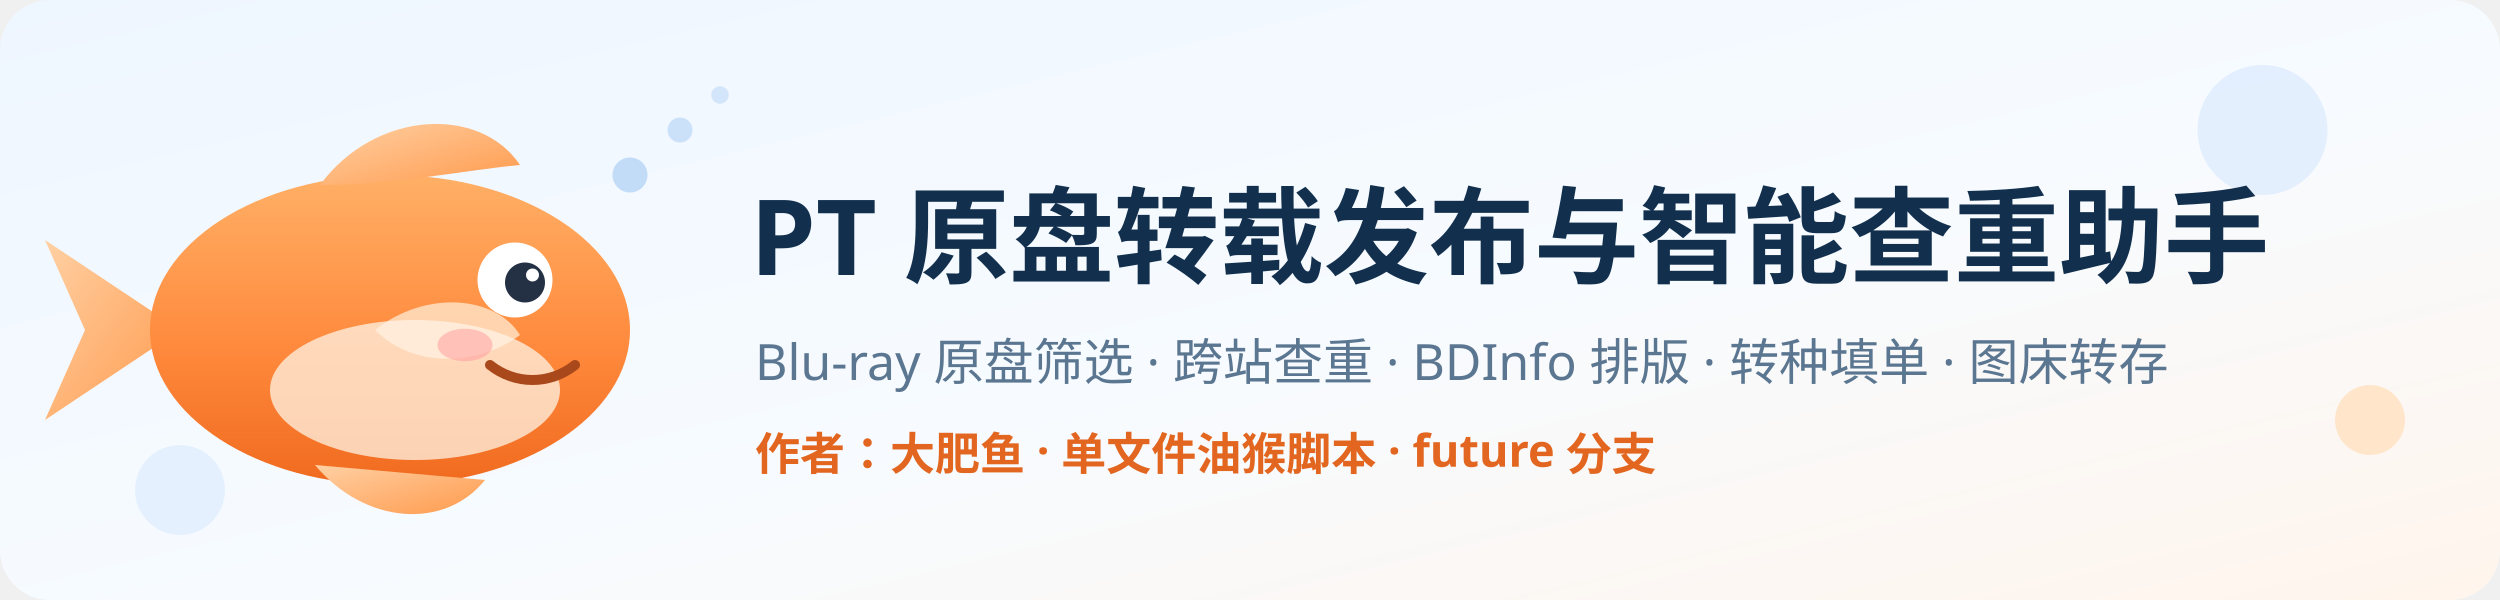
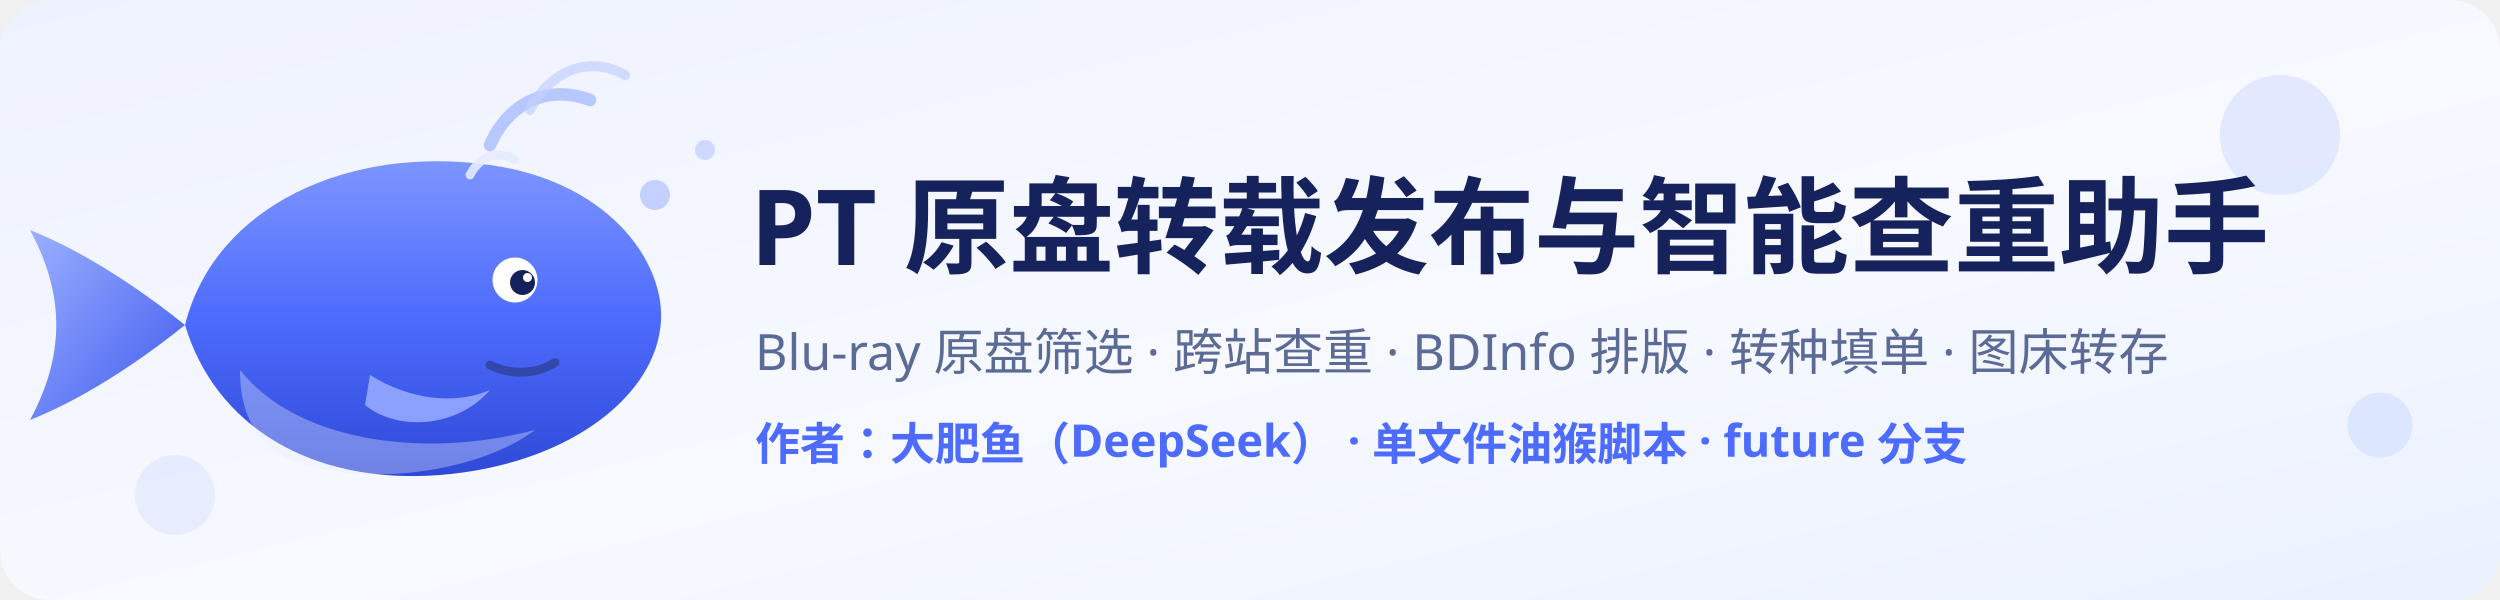
- <svg xmlns="http://www.w3.org/2000/svg" width="1000" height="240" viewBox="0 0 1000 240" role="img" aria-label="大肥鱼 · PT 原盘转载发布与智能查重助手">
+ <svg xmlns="http://www.w3.org/2000/svg" width="1000" height="240" viewBox="0 0 1000 240" role="img" aria-label="大肥鱼（DeepSeek） · PT 原盘转载发布与智能查重助手">
  <defs>
    <linearGradient id="bg" x1="0" y1="0" x2="1" y2="1">
-       <stop offset="0%" stop-color="#eef6ff" />
-       <stop offset="55%" stop-color="#f7fbff" />
-       <stop offset="100%" stop-color="#fff5ec" />
+       <stop offset="0%" stop-color="#eef2ff" />
+       <stop offset="55%" stop-color="#f7f9ff" />
+       <stop offset="100%" stop-color="#eaf1ff" />
    </linearGradient>
-     <linearGradient id="fish" x1="0" y1="0" x2="0" y2="1">
-       <stop offset="0%" stop-color="#ffb066" />
-       <stop offset="55%" stop-color="#ff8a3d" />
-       <stop offset="100%" stop-color="#f06a1f" />
+     <linearGradient id="whale" x1="0" y1="0" x2="0" y2="1">
+       <stop offset="0%" stop-color="#7d95ff" />
+       <stop offset="50%" stop-color="#4d6bfe" />
+       <stop offset="100%" stop-color="#2f49d6" />
    </linearGradient>
-     <linearGradient id="fin" x1="0" y1="0" x2="1" y2="1">
-       <stop offset="0%" stop-color="#ffd0a3" />
-       <stop offset="100%" stop-color="#ff9a4d" />
+     <linearGradient id="fluke" x1="0" y1="0" x2="1" y2="1">
+       <stop offset="0%" stop-color="#9bb0ff" />
+       <stop offset="100%" stop-color="#3f5aef" />
    </linearGradient>
  </defs>
  <rect width="1000" height="240" rx="20" fill="url(#bg)" />
-   <circle cx="905" cy="52" r="26" fill="#dbeafe" opacity="0.7" />
-   <circle cx="948" cy="168" r="14" fill="#ffe4c7" opacity="0.9" />
-   <circle cx="72" cy="196" r="18" fill="#dbeafe" opacity="0.6" />
-   <circle cx="252" cy="70" r="7" fill="#bcd9f7" opacity="0.9" />
-   <circle cx="272" cy="52" r="5" fill="#bcd9f7" opacity="0.75" />
-   <circle cx="288" cy="38" r="3.5" fill="#bcd9f7" opacity="0.6" />
-   <path d="M72 132 L18 96 L34 132 L18 168 Z" fill="url(#fin)" />
-   <ellipse cx="156" cy="132" rx="96" ry="62" fill="url(#fish)" />
-   <path d="M128 74 C150 44 192 42 208 66 C186 68 158 74 128 74 Z" fill="url(#fin)" />
-   <path d="M126 186 C146 210 178 212 194 192 C172 190 148 188 126 186 Z" fill="url(#fin)" />
-   <path d="M150 132 C170 116 198 118 208 134 C192 146 166 148 150 132 Z" fill="#ffe0c2" opacity="0.85" />
-   <ellipse cx="166" cy="156" rx="58" ry="28" fill="#fff3e4" opacity="0.75" />
-   <circle cx="206" cy="112" r="15" fill="#ffffff" />
-   <circle cx="210" cy="113" r="8" fill="#243044" />
-   <circle cx="213" cy="110" r="2.6" fill="#ffffff" />
-   <path d="M196 146 C206 154 220 154 230 146" stroke="#a9481a" stroke-width="4" stroke-linecap="round" fill="none" />
-   <ellipse cx="186" cy="138" rx="11" ry="6.5" fill="#ff9f9f" opacity="0.55" />
-   <text x="300" y="110" font-family="'Microsoft YaHei','PingFang SC','Noto Sans SC',system-ui,sans-serif" font-size="42" font-weight="700" fill="#12304d">PT 原盘转载发布与智能查重助手</text>
-   <text x="302" y="152" font-family="'Microsoft YaHei','PingFang SC','Noto Sans SC',system-ui,sans-serif" font-size="20" font-weight="500" fill="#5b7690">Blu-ray 原盘筛选 · 跨站查重 · BDInfo 排版 · 转种填单 · 图床转存</text>
-   <text x="302" y="188" font-family="'Microsoft YaHei','PingFang SC','Noto Sans SC',system-ui,sans-serif" font-size="18" font-weight="600" fill="#e2661f">作者：大肥鱼 · 单文件油猴脚本 · future 分支</text>
+   <circle cx="912" cy="54" r="24" fill="#dbe4ff" opacity="0.75" />
+   <circle cx="952" cy="170" r="13" fill="#dbe4ff" opacity="0.9" />
+   <circle cx="70" cy="198" r="16" fill="#dbe4ff" opacity="0.55" />
+   <path d="M196 58 C204 40 220 34 236 40" stroke="#a9bcff" stroke-width="5" stroke-linecap="round" fill="none" opacity="0.8" />
+   <path d="M212 44 C220 28 236 22 250 30" stroke="#c3d0ff" stroke-width="4" stroke-linecap="round" fill="none" opacity="0.7" />
+   <circle cx="262" cy="78" r="6" fill="#bcc9ff" opacity="0.85" />
+   <circle cx="282" cy="60" r="4" fill="#bcc9ff" opacity="0.65" />
+   <path d="M74 130 C44 106 22 96 12 92 C26 118 26 142 12 168 C22 164 44 154 74 130 Z" fill="url(#fluke)" />
+   <path d="M74 130 C86 82 140 58 196 66 C246 73 268 108 264 132 C260 160 226 186 176 190 C124 194 86 170 74 130 Z" fill="url(#whale)" />
+   <path d="M96 148 C118 176 168 184 214 172 C190 190 140 196 112 182 C100 174 96 162 96 148 Z" fill="#e8efff" opacity="0.35" />
+   <path d="M148 150 C164 160 182 162 196 156 C182 172 158 172 146 162 Z" fill="#93a9ff" opacity="0.9" />
+   <circle cx="206" cy="112" r="9" fill="#ffffff" />
+   <circle cx="209" cy="113" r="5" fill="#14225c" />
+   <circle cx="211" cy="111" r="1.8" fill="#ffffff" />
+   <path d="M188 70 C192 62 200 60 206 64" stroke="#e5ebff" stroke-width="3.5" stroke-linecap="round" fill="none" opacity="0.9" />
+   <path d="M196 146 C204 150 214 150 222 145" stroke="#22336f" stroke-width="3.5" stroke-linecap="round" fill="none" opacity="0.55" />
+   <text x="300" y="106" font-family="'Microsoft YaHei','PingFang SC','Noto Sans SC',system-ui,sans-serif" font-size="42" font-weight="700" fill="#16225c">PT 原盘转载发布与智能查重助手</text>
+   <text x="302" y="148" font-family="'Microsoft YaHei','PingFang SC','Noto Sans SC',system-ui,sans-serif" font-size="20" font-weight="500" fill="#5b6b96">Blu-ray 原盘筛选 · 跨站查重 · BDInfo 排版 · 转种填单 · 图床转存</text>
+   <text x="302" y="184" font-family="'Microsoft YaHei','PingFang SC','Noto Sans SC',system-ui,sans-serif" font-size="18" font-weight="700" fill="#4d6bfe">作者：大肥鱼（DeepSeek） · 单文件油猴脚本 · future 分支</text>
</svg>
